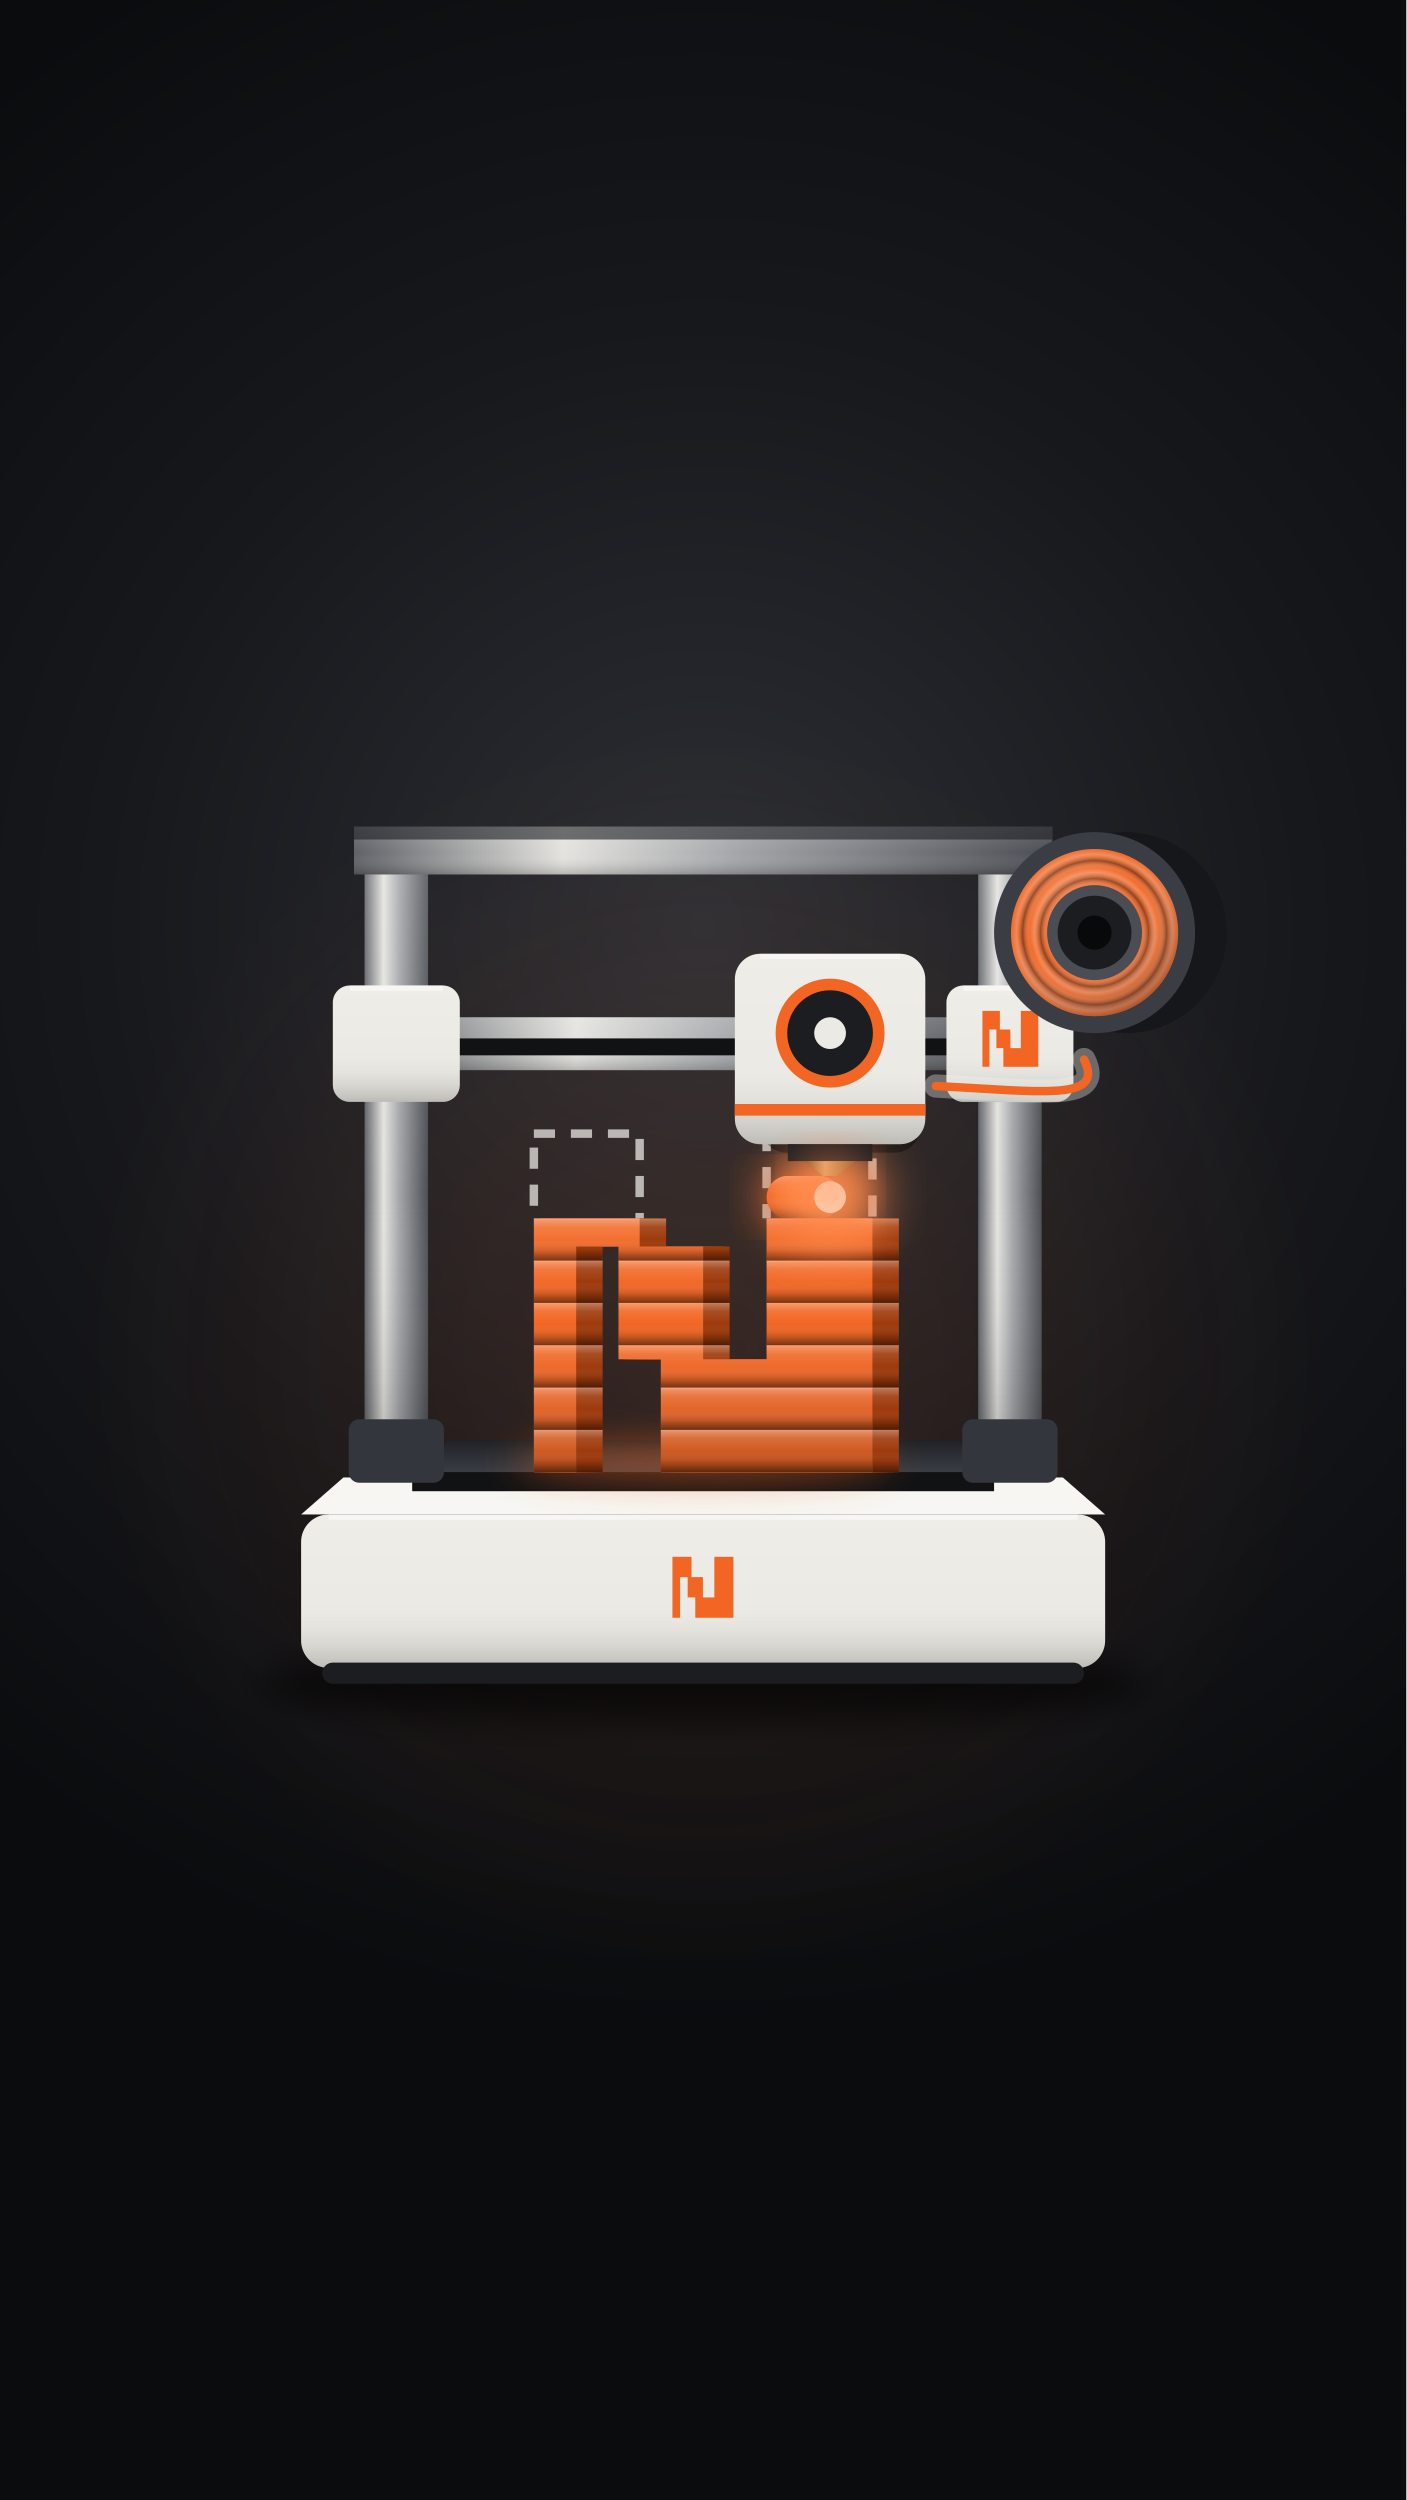
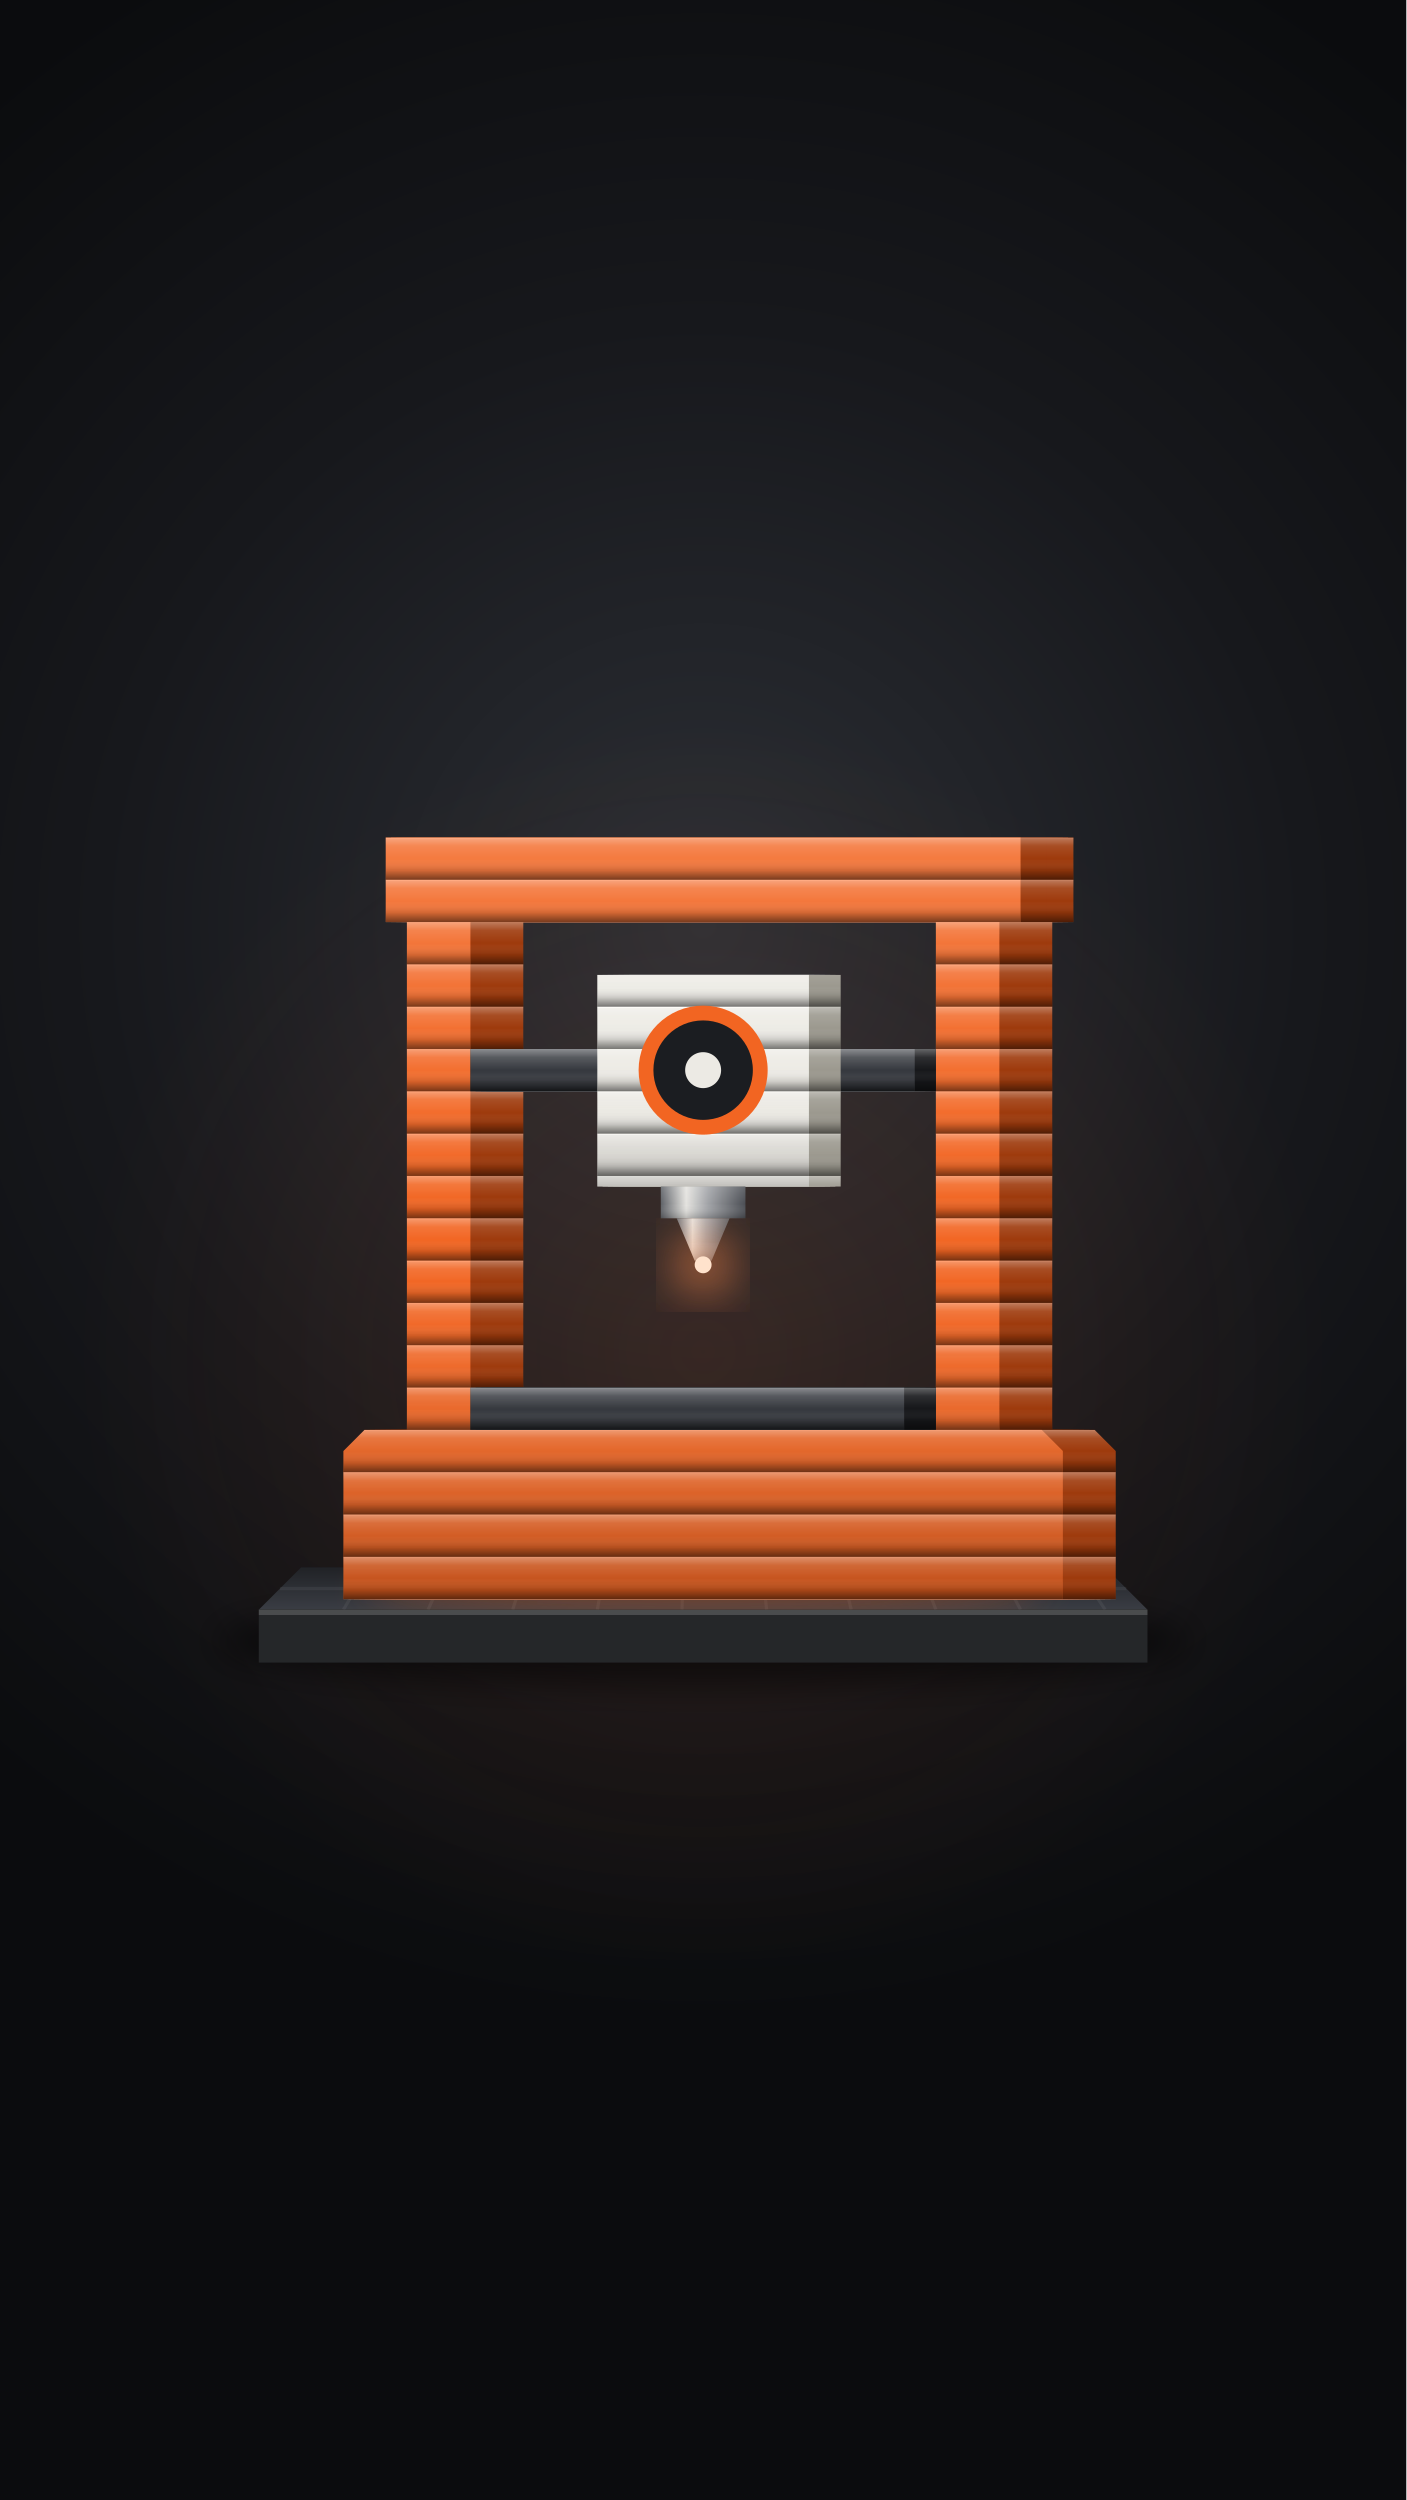
<svg xmlns="http://www.w3.org/2000/svg" viewBox="0 0 1080 1920">
  <defs>
    <radialGradient id="f-01-impressoes" cx="540" cy="710.4" r="842.4" gradientUnits="userSpaceOnUse">
      <stop offset="0" stop-color="#2C2F35" />
      <stop offset=".55" stop-color="#17181C" />
      <stop offset="1" stop-color="#0B0C0E" />
    </radialGradient>
    <radialGradient id="g-01-impressoes" cx="540" cy="1038" r="483.6" gradientUnits="userSpaceOnUse">
      <stop offset="0" stop-color="#F26522" stop-opacity=".12" />
      <stop offset="1" stop-color="#F26522" stop-opacity="0" />
    </radialGradient>
    <linearGradient id="ribg-01-impressoes" x1="0" y1="0" x2="0" y2="1">
      <stop offset="0" stop-color="#fff" stop-opacity=".34" />
      <stop offset=".2" stop-color="#fff" stop-opacity=".1" />
      <stop offset=".5" stop-color="#fff" stop-opacity="0" />
      <stop offset=".78" stop-color="#000" stop-opacity=".14" />
      <stop offset="1" stop-color="#000" stop-opacity=".5" />
    </linearGradient>
    <pattern id="rib-01-impressoes" patternUnits="userSpaceOnUse" x="-40" y="1.000" width="200" height="4">
      <rect width="200" height="4" fill="url(#ribg-01-impressoes)" />
    </pattern>
    <pattern id="ribe-01-impressoes" patternUnits="userSpaceOnUse" x="-40" y="1.287" width="200" height="4" patternTransform="skewY(30)">
      <rect width="200" height="4" fill="url(#ribg-01-impressoes)" />
    </pattern>
    <pattern id="ribd-01-impressoes" patternUnits="userSpaceOnUse" x="-40" y="0.713" width="200" height="4" patternTransform="skewY(-30)">
      <rect width="200" height="4" fill="url(#ribg-01-impressoes)" />
    </pattern>
    <linearGradient id="volr-01-impressoes" x1="0" y1="0" x2="1" y2="0">
      <stop offset="0" stop-color="#000" stop-opacity=".5" />
      <stop offset=".2" stop-color="#000" stop-opacity=".06" />
      <stop offset=".36" stop-color="#fff" stop-opacity=".24" />
      <stop offset=".52" stop-color="#fff" stop-opacity="0" />
      <stop offset=".84" stop-color="#000" stop-opacity=".26" />
      <stop offset="1" stop-color="#000" stop-opacity=".55" />
    </linearGradient>
    <linearGradient id="vole-01-impressoes" x1="0" y1="0" x2="0" y2="1">
      <stop offset="0" stop-color="#fff" stop-opacity=".14" />
      <stop offset=".55" stop-color="#fff" stop-opacity="0" />
      <stop offset="1" stop-color="#000" stop-opacity=".2" />
    </linearGradient>
    <radialGradient id="volc-01-impressoes" cx=".38" cy=".3" r=".8">
      <stop offset="0" stop-color="#fff" stop-opacity=".18" />
      <stop offset=".5" stop-color="#fff" stop-opacity="0" />
      <stop offset="1" stop-color="#000" stop-opacity=".4" />
    </radialGradient>
    <linearGradient id="metal-01-impressoes" x1="0" y1="0" x2="1" y2="0">
      <stop offset="0" stop-color="#5E6167" />
      <stop offset=".3" stop-color="#E4E3DF" />
      <stop offset=".55" stop-color="#A3A5A9" />
      <stop offset="1" stop-color="#4B4E54" />
    </linearGradient>
-     <linearGradient id="metalesc-01-impressoes" x1="0" y1="0" x2="1" y2="0">
-       <stop offset="0" stop-color="#26282D" />
-       <stop offset=".3" stop-color="#4A4D54" />
-       <stop offset=".6" stop-color="#2F3237" />
-       <stop offset="1" stop-color="#1E2024" />
-     </linearGradient>
-     <linearGradient id="latao-01-impressoes" x1="0" y1="0" x2="1" y2="0">
-       <stop offset="0" stop-color="#7A5226" />
-       <stop offset=".4" stop-color="#E2AE72" />
-       <stop offset="1" stop-color="#8E6230" />
-     </linearGradient>
    <linearGradient id="quente-01-impressoes" x1="0" y1="0" x2="1" y2="0">
      <stop offset="0" stop-color="#F26522" />
      <stop offset=".7" stop-color="#FF8A4C" />
      <stop offset="1" stop-color="#FFC9A6" />
    </linearGradient>
    <radialGradient id="acesa-01-impressoes">
      <stop offset="0" stop-color="#FFE6D4" stop-opacity=".55" />
      <stop offset=".6" stop-color="#FF8A4C" stop-opacity=".15" />
      <stop offset="1" stop-color="#FF8A4C" stop-opacity="0" />
    </radialGradient>
    <linearGradient id="tampo-01-impressoes" x1="0" y1="0" x2="0" y2="1">
      <stop offset="0" stop-color="#202226" />
      <stop offset="1" stop-color="#3A3D44" />
    </linearGradient>
    <filter id="brilho-01-impressoes" x="-50%" y="-50%" width="200%" height="200%">
      <feGaussianBlur stdDeviation="2.4" />
    </filter>
    <filter id="sombra-01-impressoes" x="-30%" y="-200%" width="160%" height="500%">
      <feGaussianBlur stdDeviation="1.6" />
    </filter>
  </defs>
  <rect width="1080" height="1920" fill="url(#f-01-impressoes)" />
  <circle cx="540" cy="960" r="540" fill="url(#g-01-impressoes)" />
  <g transform="translate(150 570) scale(8.125)">
-     <ellipse cx="48" cy="89" rx="42" ry="3.6" fill="#000" opacity=".6" filter="url(#sombra-01-impressoes)" />
-     <path d="M14 69.5H82L86 73H10Z" fill="#F7F6F2" />
-     <rect x="10" y="73" width="76" height="14.5" rx="2.6" fill="#ECEAE4" />
-     <rect x="10" y="73" width="76" height="14.5" rx="2.6" fill="url(#vole-01-impressoes)" />
-     <rect x="12.6" y="73" width="70.8" height=".5" fill="#fff" opacity=".5" />
-     <rect x="12" y="87" width="72" height="2" rx="1" fill="#1B1D21" />
-     <path d="M45.1 77H46.9V78.92H47.98V80.84H49.06V77H50.86V82.76H47.26V80.84H46.54V78.92H45.82V82.76H45.1Z" fill="#F26522" />
-     <path d="M24 66H72L75.5 69H20.5Z" fill="url(#tampo-01-impressoes)" />
-     <rect x="20.5" y="69" width="55" height="1.8" fill="#111214" />
-     <ellipse cx="48" cy="68" rx="18" ry="2" fill="#F26522" opacity=".45" filter="url(#sombra-01-impressoes)" />
-     <path d="M16 12H22V68H16Z" fill="url(#metal-01-impressoes)" />
-     <path d="M16 12H22V68H16Z" fill="url(#vole-01-impressoes)" />
-     <path d="M74 12H80V68H74Z" fill="url(#metal-01-impressoes)" />
-     <path d="M74 12H80V68H74Z" fill="url(#vole-01-impressoes)" />
-     <rect x="14.5" y="64" width="9" height="6" rx="1" fill="#33363C" />
-     <rect x="72.5" y="64" width="9" height="6" rx="1" fill="#33363C" />
-     <path d="M15 8H81V12.5H15Z" fill="url(#metal-01-impressoes)" />
-     <path d="M15 8H81V12.5H15Z" fill="url(#vole-01-impressoes)" />
-     <rect x="15" y="8" width="66" height="1.2" fill="#1B1D21" opacity=".6" />
-     <clipPath id="vb-01-impressoes">
-       <rect x="0" y="45" width="96" height="24" />
-     </clipPath>
-     <clipPath id="vc-01-impressoes">
-       <rect x="0" y="0" width="96" height="45" />
-     </clipPath>
-     <g clip-path="url(#vb-01-impressoes)">
-       <g>
-         <path d="M32 37H42V47.67H48V58.33H54V37H64V69H44V58.33H40V47.67H36V69H32Z" fill="#9E3A0C" transform="translate(2.5 0)" />
-         <path d="M32 37H42V47.67H48V58.33H54V37H64V69H44V58.33H40V47.67H36V69H32Z" fill="#9E3A0C" transform="translate(2 0)" />
-         <path d="M32 37H42V47.67H48V58.33H54V37H64V69H44V58.33H40V47.67H36V69H32Z" fill="#9E3A0C" transform="translate(1.5 0)" />
-         <path d="M32 37H42V47.67H48V58.33H54V37H64V69H44V58.33H40V47.67H36V69H32Z" fill="#9E3A0C" transform="translate(1 0)" />
-         <path d="M32 37H42V47.67H48V58.33H54V37H64V69H44V58.33H40V47.67H36V69H32Z" fill="#9E3A0C" transform="translate(0.5 0)" />
-       </g>
-       <mask id="m0-01-impressoes" maskUnits="userSpaceOnUse" x="-20" y="-20" width="136" height="136">
-         <path d="M32 37H42V47.67H48V58.33H54V37H64V69H44V58.33H40V47.67H36V69H32Z" fill="#fff" transform="translate(2.5 0)" />
-         <path d="M32 37H42V47.67H48V58.33H54V37H64V69H44V58.33H40V47.67H36V69H32Z" fill="#fff" transform="translate(2 0)" />
-         <path d="M32 37H42V47.67H48V58.33H54V37H64V69H44V58.33H40V47.67H36V69H32Z" fill="#fff" transform="translate(1.5 0)" />
-         <path d="M32 37H42V47.67H48V58.33H54V37H64V69H44V58.33H40V47.67H36V69H32Z" fill="#fff" transform="translate(1 0)" />
-         <path d="M32 37H42V47.67H48V58.33H54V37H64V69H44V58.33H40V47.67H36V69H32Z" fill="#fff" transform="translate(0.5 0)" />
-       </mask>
-       <rect x="-20" y="-20" width="136" height="136" fill="url(#rib-01-impressoes)" mask="url(#m0-01-impressoes)" />
-       <path d="M32 37H42V47.67H48V58.33H54V37H64V69H44V58.33H40V47.67H36V69H32Z" fill="#F26522" />
-       <path d="M32 37H42V47.67H48V58.33H54V37H64V69H44V58.33H40V47.67H36V69H32Z" fill="url(#vole-01-impressoes)" />
-       <path d="M32 37H42V47.67H48V58.33H54V37H64V69H44V58.33H40V47.67H36V69H32Z" fill="url(#rib-01-impressoes)" />
+     <ellipse cx="48" cy="85" rx="46" ry="4" fill="#000" opacity=".55" filter="url(#sombra-01-impressoes)" />
+     <path d="M10 78H86L90 82H6Z" fill="url(#tampo-01-impressoes)" />
+     <path d="M16.38 78L14 82 M23.82 78L22 82 M31.26 78L30 82 M38.7 78L38 82 M46.14 78L46 82 M53.58 78L54 82 M61.02 78L62 82 M68.46 78L70 82 M75.9 78L78 82 M83.34 78L86 82 M8 80H88" stroke="#F3F2EE" stroke-opacity=".06" stroke-width=".3" fill="none" />
+     <ellipse cx="48" cy="80" rx="32" ry="2.2" fill="#F26522" opacity=".35" filter="url(#sombra-01-impressoes)" />
+     <rect x="6" y="82" width="84" height="5" fill="#252729" />
+     <rect x="6" y="82" width="84" height=".5" fill="#F3F2EE" opacity=".18" />
+     <g>
+       <path d="M14 81H82V67L80 65H76V17H78V9H18V17H20V65H16L14 67Z M26 65V17H70V65Z" fill-rule="evenodd" fill="#9E3A0C" transform="translate(5 0)" />
+       <path d="M14 81H82V67L80 65H76V17H78V9H18V17H20V65H16L14 67Z M26 65V17H70V65Z" fill-rule="evenodd" fill="#9E3A0C" transform="translate(4.5 0)" />
+       <path d="M14 81H82V67L80 65H76V17H78V9H18V17H20V65H16L14 67Z M26 65V17H70V65Z" fill-rule="evenodd" fill="#9E3A0C" transform="translate(4 0)" />
+       <path d="M14 81H82V67L80 65H76V17H78V9H18V17H20V65H16L14 67Z M26 65V17H70V65Z" fill-rule="evenodd" fill="#9E3A0C" transform="translate(3.5 0)" />
+       <path d="M14 81H82V67L80 65H76V17H78V9H18V17H20V65H16L14 67Z M26 65V17H70V65Z" fill-rule="evenodd" fill="#9E3A0C" transform="translate(3 0)" />
+       <path d="M14 81H82V67L80 65H76V17H78V9H18V17H20V65H16L14 67Z M26 65V17H70V65Z" fill-rule="evenodd" fill="#9E3A0C" transform="translate(2.5 0)" />
+       <path d="M14 81H82V67L80 65H76V17H78V9H18V17H20V65H16L14 67Z M26 65V17H70V65Z" fill-rule="evenodd" fill="#9E3A0C" transform="translate(2 0)" />
+       <path d="M14 81H82V67L80 65H76V17H78V9H18V17H20V65H16L14 67Z M26 65V17H70V65Z" fill-rule="evenodd" fill="#9E3A0C" transform="translate(1.5 0)" />
+       <path d="M14 81H82V67L80 65H76V17H78V9H18V17H20V65H16L14 67Z M26 65V17H70V65Z" fill-rule="evenodd" fill="#9E3A0C" transform="translate(1 0)" />
+       <path d="M14 81H82V67L80 65H76V17H78V9H18V17H20V65H16L14 67Z M26 65V17H70V65Z" fill-rule="evenodd" fill="#9E3A0C" transform="translate(0.5 0)" />
    </g>
-     <path d="M32 37H42V47.67H48V58.33H54V37H64V69H44V58.33H40V47.67H36V69H32Z" clip-path="url(#vc-01-impressoes)" fill="none" stroke="#F3F2EE" stroke-width=".8" stroke-dasharray="2 1.5" opacity=".7" />
-     <rect x="54" y="41" width="7" height="4" rx="2" fill="#F26522" filter="url(#brilho-01-impressoes)" opacity=".9" />
-     <rect x="54" y="41" width="7" height="4" rx="2" fill="url(#quente-01-impressoes)" />
-     <rect x="54" y="41" width="7" height="4" rx="2" fill="url(#rib-01-impressoes)" />
-     <circle cx="60" cy="43" r="4.5" fill="#FF8A4C" filter="url(#brilho-01-impressoes)" />
-     <circle cx="60" cy="43" r="1.5" fill="#FFE2CC" />
-     <path d="M18 26H78V31H18Z" fill="url(#metal-01-impressoes)" />
-     <path d="M18 26H78V31H18Z" fill="url(#vole-01-impressoes)" />
-     <rect x="22" y="28" width="52" height="1.6" fill="#111214" />
-     <rect x="13" y="23" width="12" height="11" rx="1.6" fill="#ECEAE4" />
-     <rect x="13" y="23" width="12" height="11" rx="1.6" fill="url(#vole-01-impressoes)" />
-     <rect x="14.6" y="23" width="8.8" height=".5" fill="#fff" opacity=".5" />
-     <rect x="71" y="23" width="12" height="11" rx="1.6" fill="#ECEAE4" />
-     <rect x="71" y="23" width="12" height="11" rx="1.6" fill="url(#vole-01-impressoes)" />
-     <rect x="72.6" y="23" width="8.8" height=".5" fill="#fff" opacity=".5" />
-     <path d="M74.4 25.4H76.05V27.16H77.04V28.92H78.03V25.4H79.68V30.68H76.38V28.92H75.72V27.16H75.06V30.68H74.4Z" fill="#F26522" />
-     <path d="M84 30C86 34 80 33 70 32.5" fill="none" stroke="#F4F3EF" stroke-opacity=".35" stroke-width="2.2" stroke-linecap="round" />
-     <path d="M84 30C86 34 80 33 70 32.5" fill="none" stroke="#F26522" stroke-width=".8" stroke-linecap="round" />
-     <radialGradient id="fp-01-impressoes" cx="85" cy="18" r="1.7" gradientUnits="userSpaceOnUse" spreadMethod="repeat">
-       <stop offset="0" stop-color="#000" stop-opacity=".38" />
-       <stop offset=".35" stop-color="#fff" stop-opacity=".22" />
-       <stop offset=".6" stop-color="#fff" stop-opacity=".04" />
-       <stop offset="1" stop-color="#000" stop-opacity=".38" />
-     </radialGradient>
-     <circle cx="88" cy="18" r="9.5" fill="#16171A" />
-     <circle cx="85" cy="18" r="9.5" fill="#3A3D43" />
-     <circle cx="85" cy="18" r="7.9" fill="#F26522" />
-     <circle cx="85" cy="18" r="7.9" fill="url(#fp-01-impressoes)" />
-     <circle cx="85" cy="18" r="7.9" fill="url(#volc-01-impressoes)" />
-     <circle cx="85" cy="18" r="3.99" fill="#1B1D21" />
-     <circle cx="85" cy="18" r="3.99" fill="none" stroke="#4A4D54" stroke-width="1" />
-     <circle cx="85" cy="18" r="1.615" fill="#08090A" />
-     <rect x="52.5" y="20" width="15" height="18" rx="2.4" fill="#000" opacity=".35" transform="translate(1 .8)" />
-     <rect x="51" y="20" width="18" height="18" rx="2.4" fill="#ECEAE4" />
-     <rect x="51" y="20" width="18" height="18" rx="2.4" fill="url(#vole-01-impressoes)" />
-     <rect x="53.4" y="20" width="13.2" height=".5" fill="#fff" opacity=".5" />
-     <circle cx="60" cy="27.5" r="4.6" fill="#1B1D21" />
-     <circle cx="60" cy="27.5" r="4.6" fill="none" stroke="#F26522" stroke-width="1.1" />
-     <circle cx="60" cy="27.5" r="1.5" fill="#ECEAE4" />
-     <rect x="51" y="34.2" width="18" height="1.1" fill="#F26522" />
-     <rect x="56" y="38" width="8" height="1.6" fill="#1B1D21" />
-     <path d="M57.6 39.6H62.4L60.7 41H59.3Z" fill="url(#latao-01-impressoes)" />
-     <circle cx="60" cy="42" r="2.6" fill="#FF8A4C" filter="url(#brilho-01-impressoes)" />
+     <mask id="m0-01-impressoes" maskUnits="userSpaceOnUse" x="-20" y="-20" width="136" height="136">
+       <path d="M14 81H82V67L80 65H76V17H78V9H18V17H20V65H16L14 67Z M26 65V17H70V65Z" fill-rule="evenodd" fill="#fff" transform="translate(5 0)" />
+       <path d="M14 81H82V67L80 65H76V17H78V9H18V17H20V65H16L14 67Z M26 65V17H70V65Z" fill-rule="evenodd" fill="#fff" transform="translate(4.5 0)" />
+       <path d="M14 81H82V67L80 65H76V17H78V9H18V17H20V65H16L14 67Z M26 65V17H70V65Z" fill-rule="evenodd" fill="#fff" transform="translate(4 0)" />
+       <path d="M14 81H82V67L80 65H76V17H78V9H18V17H20V65H16L14 67Z M26 65V17H70V65Z" fill-rule="evenodd" fill="#fff" transform="translate(3.5 0)" />
+       <path d="M14 81H82V67L80 65H76V17H78V9H18V17H20V65H16L14 67Z M26 65V17H70V65Z" fill-rule="evenodd" fill="#fff" transform="translate(3 0)" />
+       <path d="M14 81H82V67L80 65H76V17H78V9H18V17H20V65H16L14 67Z M26 65V17H70V65Z" fill-rule="evenodd" fill="#fff" transform="translate(2.5 0)" />
+       <path d="M14 81H82V67L80 65H76V17H78V9H18V17H20V65H16L14 67Z M26 65V17H70V65Z" fill-rule="evenodd" fill="#fff" transform="translate(2 0)" />
+       <path d="M14 81H82V67L80 65H76V17H78V9H18V17H20V65H16L14 67Z M26 65V17H70V65Z" fill-rule="evenodd" fill="#fff" transform="translate(1.5 0)" />
+       <path d="M14 81H82V67L80 65H76V17H78V9H18V17H20V65H16L14 67Z M26 65V17H70V65Z" fill-rule="evenodd" fill="#fff" transform="translate(1 0)" />
+       <path d="M14 81H82V67L80 65H76V17H78V9H18V17H20V65H16L14 67Z M26 65V17H70V65Z" fill-rule="evenodd" fill="#fff" transform="translate(0.5 0)" />
+     </mask>
+     <rect x="-20" y="-20" width="136" height="136" fill="url(#rib-01-impressoes)" mask="url(#m0-01-impressoes)" />
+     <path d="M14 81H82V67L80 65H76V17H78V9H18V17H20V65H16L14 67Z M26 65V17H70V65Z" fill-rule="evenodd" fill="#F26522" />
+     <path d="M14 81H82V67L80 65H76V17H78V9H18V17H20V65H16L14 67Z M26 65V17H70V65Z" fill-rule="evenodd" fill="url(#vole-01-impressoes)" />
+     <path d="M14 81H82V67L80 65H76V17H78V9H18V17H20V65H16L14 67Z M26 65V17H70V65Z" fill-rule="evenodd" fill="url(#rib-01-impressoes)" />
+     <g>
+       <path d="M26 61H67V65H26Z" fill="#16171A" transform="translate(3 0)" />
+       <path d="M26 61H67V65H26Z" fill="#16171A" transform="translate(2.5 0)" />
+       <path d="M26 61H67V65H26Z" fill="#16171A" transform="translate(2 0)" />
+       <path d="M26 61H67V65H26Z" fill="#16171A" transform="translate(1.5 0)" />
+       <path d="M26 61H67V65H26Z" fill="#16171A" transform="translate(1 0)" />
+       <path d="M26 61H67V65H26Z" fill="#16171A" transform="translate(0.5 0)" />
+     </g>
+     <mask id="m1-01-impressoes" maskUnits="userSpaceOnUse" x="-20" y="-20" width="136" height="136">
+       <path d="M26 61H67V65H26Z" fill="#fff" transform="translate(3 0)" />
+       <path d="M26 61H67V65H26Z" fill="#fff" transform="translate(2.5 0)" />
+       <path d="M26 61H67V65H26Z" fill="#fff" transform="translate(2 0)" />
+       <path d="M26 61H67V65H26Z" fill="#fff" transform="translate(1.5 0)" />
+       <path d="M26 61H67V65H26Z" fill="#fff" transform="translate(1 0)" />
+       <path d="M26 61H67V65H26Z" fill="#fff" transform="translate(0.5 0)" />
+     </mask>
+     <rect x="-20" y="-20" width="136" height="136" fill="url(#rib-01-impressoes)" mask="url(#m1-01-impressoes)" />
+     <path d="M26 61H67V65H26Z" fill="#33363C" />
+     <path d="M26 61H67V65H26Z" fill="url(#vole-01-impressoes)" />
+     <path d="M26 61H67V65H26Z" fill="url(#rib-01-impressoes)" />
+     <g>
+       <path d="M26 29H68V33H26Z" fill="#16171A" transform="translate(2 0)" />
+       <path d="M26 29H68V33H26Z" fill="#16171A" transform="translate(1.5 0)" />
+       <path d="M26 29H68V33H26Z" fill="#16171A" transform="translate(1 0)" />
+       <path d="M26 29H68V33H26Z" fill="#16171A" transform="translate(0.5 0)" />
+     </g>
+     <mask id="m2-01-impressoes" maskUnits="userSpaceOnUse" x="-20" y="-20" width="136" height="136">
+       <path d="M26 29H68V33H26Z" fill="#fff" transform="translate(2 0)" />
+       <path d="M26 29H68V33H26Z" fill="#fff" transform="translate(1.5 0)" />
+       <path d="M26 29H68V33H26Z" fill="#fff" transform="translate(1 0)" />
+       <path d="M26 29H68V33H26Z" fill="#fff" transform="translate(0.5 0)" />
+     </mask>
+     <rect x="-20" y="-20" width="136" height="136" fill="url(#rib-01-impressoes)" mask="url(#m2-01-impressoes)" />
+     <path d="M26 29H68V33H26Z" fill="#33363C" />
+     <path d="M26 29H68V33H26Z" fill="url(#vole-01-impressoes)" />
+     <path d="M26 29H68V33H26Z" fill="url(#rib-01-impressoes)" />
+     <g>
+       <path d="M38 22H58V42H38Z" fill="#9C998F" transform="translate(3 0)" />
+       <path d="M38 22H58V42H38Z" fill="#9C998F" transform="translate(2.5 0)" />
+       <path d="M38 22H58V42H38Z" fill="#9C998F" transform="translate(2 0)" />
+       <path d="M38 22H58V42H38Z" fill="#9C998F" transform="translate(1.5 0)" />
+       <path d="M38 22H58V42H38Z" fill="#9C998F" transform="translate(1 0)" />
+       <path d="M38 22H58V42H38Z" fill="#9C998F" transform="translate(0.5 0)" />
+     </g>
+     <mask id="m3-01-impressoes" maskUnits="userSpaceOnUse" x="-20" y="-20" width="136" height="136">
+       <path d="M38 22H58V42H38Z" fill="#fff" transform="translate(3 0)" />
+       <path d="M38 22H58V42H38Z" fill="#fff" transform="translate(2.5 0)" />
+       <path d="M38 22H58V42H38Z" fill="#fff" transform="translate(2 0)" />
+       <path d="M38 22H58V42H38Z" fill="#fff" transform="translate(1.5 0)" />
+       <path d="M38 22H58V42H38Z" fill="#fff" transform="translate(1 0)" />
+       <path d="M38 22H58V42H38Z" fill="#fff" transform="translate(0.5 0)" />
+     </mask>
+     <rect x="-20" y="-20" width="136" height="136" fill="url(#rib-01-impressoes)" mask="url(#m3-01-impressoes)" />
+     <path d="M38 22H58V42H38Z" fill="#ECEAE4" />
+     <path d="M38 22H58V42H38Z" fill="url(#vole-01-impressoes)" />
+     <path d="M38 22H58V42H38Z" fill="url(#rib-01-impressoes)" />
+     <circle cx="48" cy="31" r="5.4" fill="#1B1D21" />
+     <circle cx="48" cy="31" r="5.4" fill="none" stroke="#F26522" stroke-width="1.4" />
+     <circle cx="48" cy="31" r="1.7" fill="#ECEAE4" />
+     <path d="M44 42H52V45H44Z" fill="url(#metal-01-impressoes)" />
+     <path d="M44 42H52V45H44Z" fill="url(#vole-01-impressoes)" />
+     <path d="M45.5 45H50.5L48.8 49H47.2Z" fill="url(#metal-01-impressoes)" />
+     <path d="M45.5 45H50.5L48.8 49H47.2Z" fill="url(#vole-01-impressoes)" />
+     <circle cx="48" cy="49.4" r="2.2" fill="#FF8A4C" filter="url(#brilho-01-impressoes)" />
+     <circle cx="48" cy="49.4" r=".8" fill="#FFE2CC" />
  </g>
</svg>
